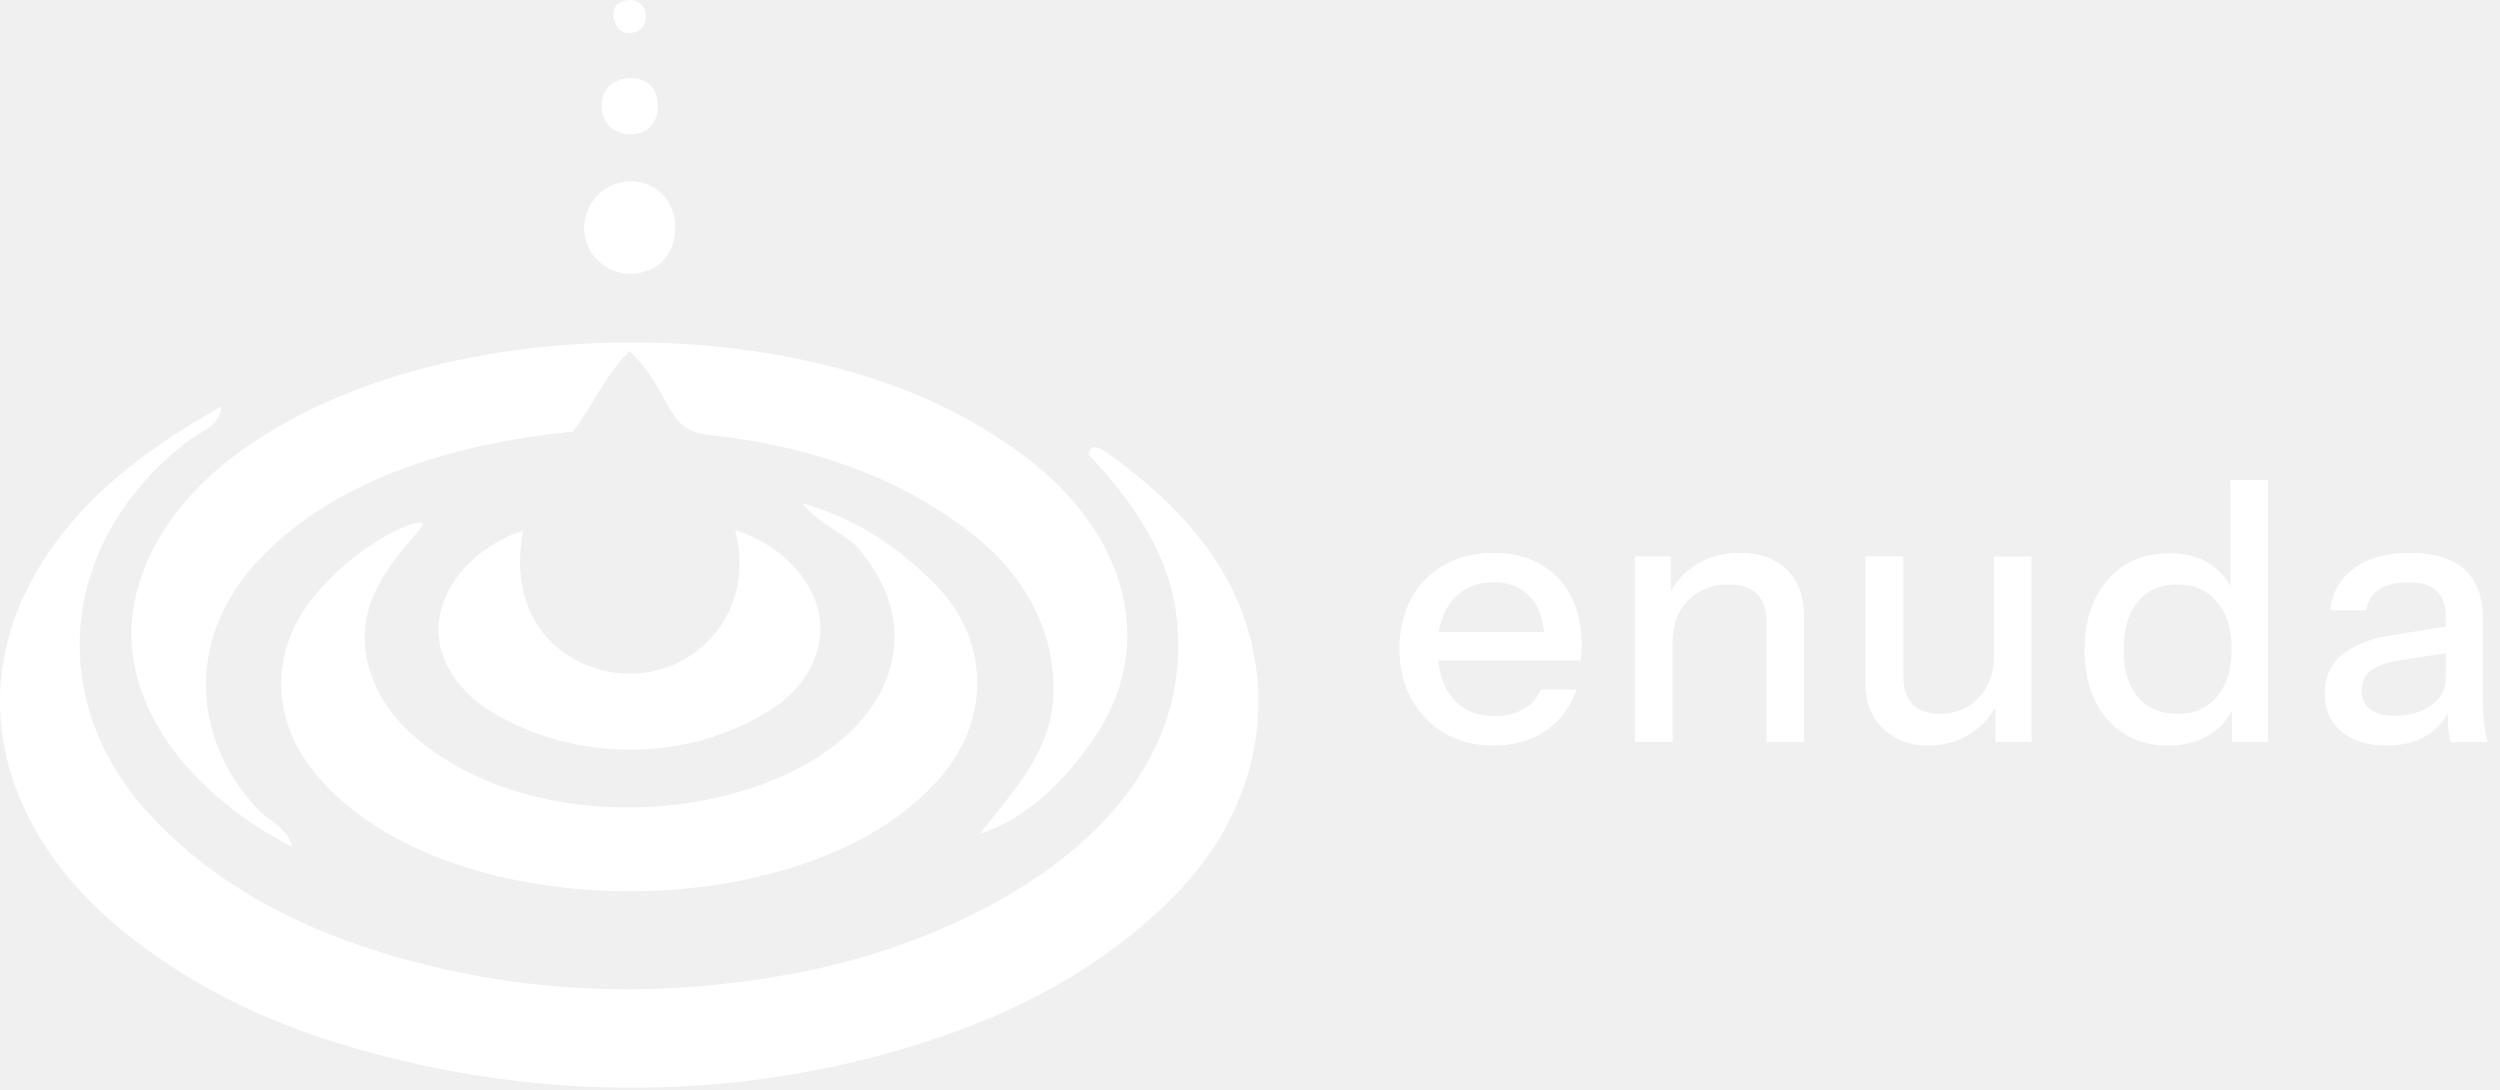
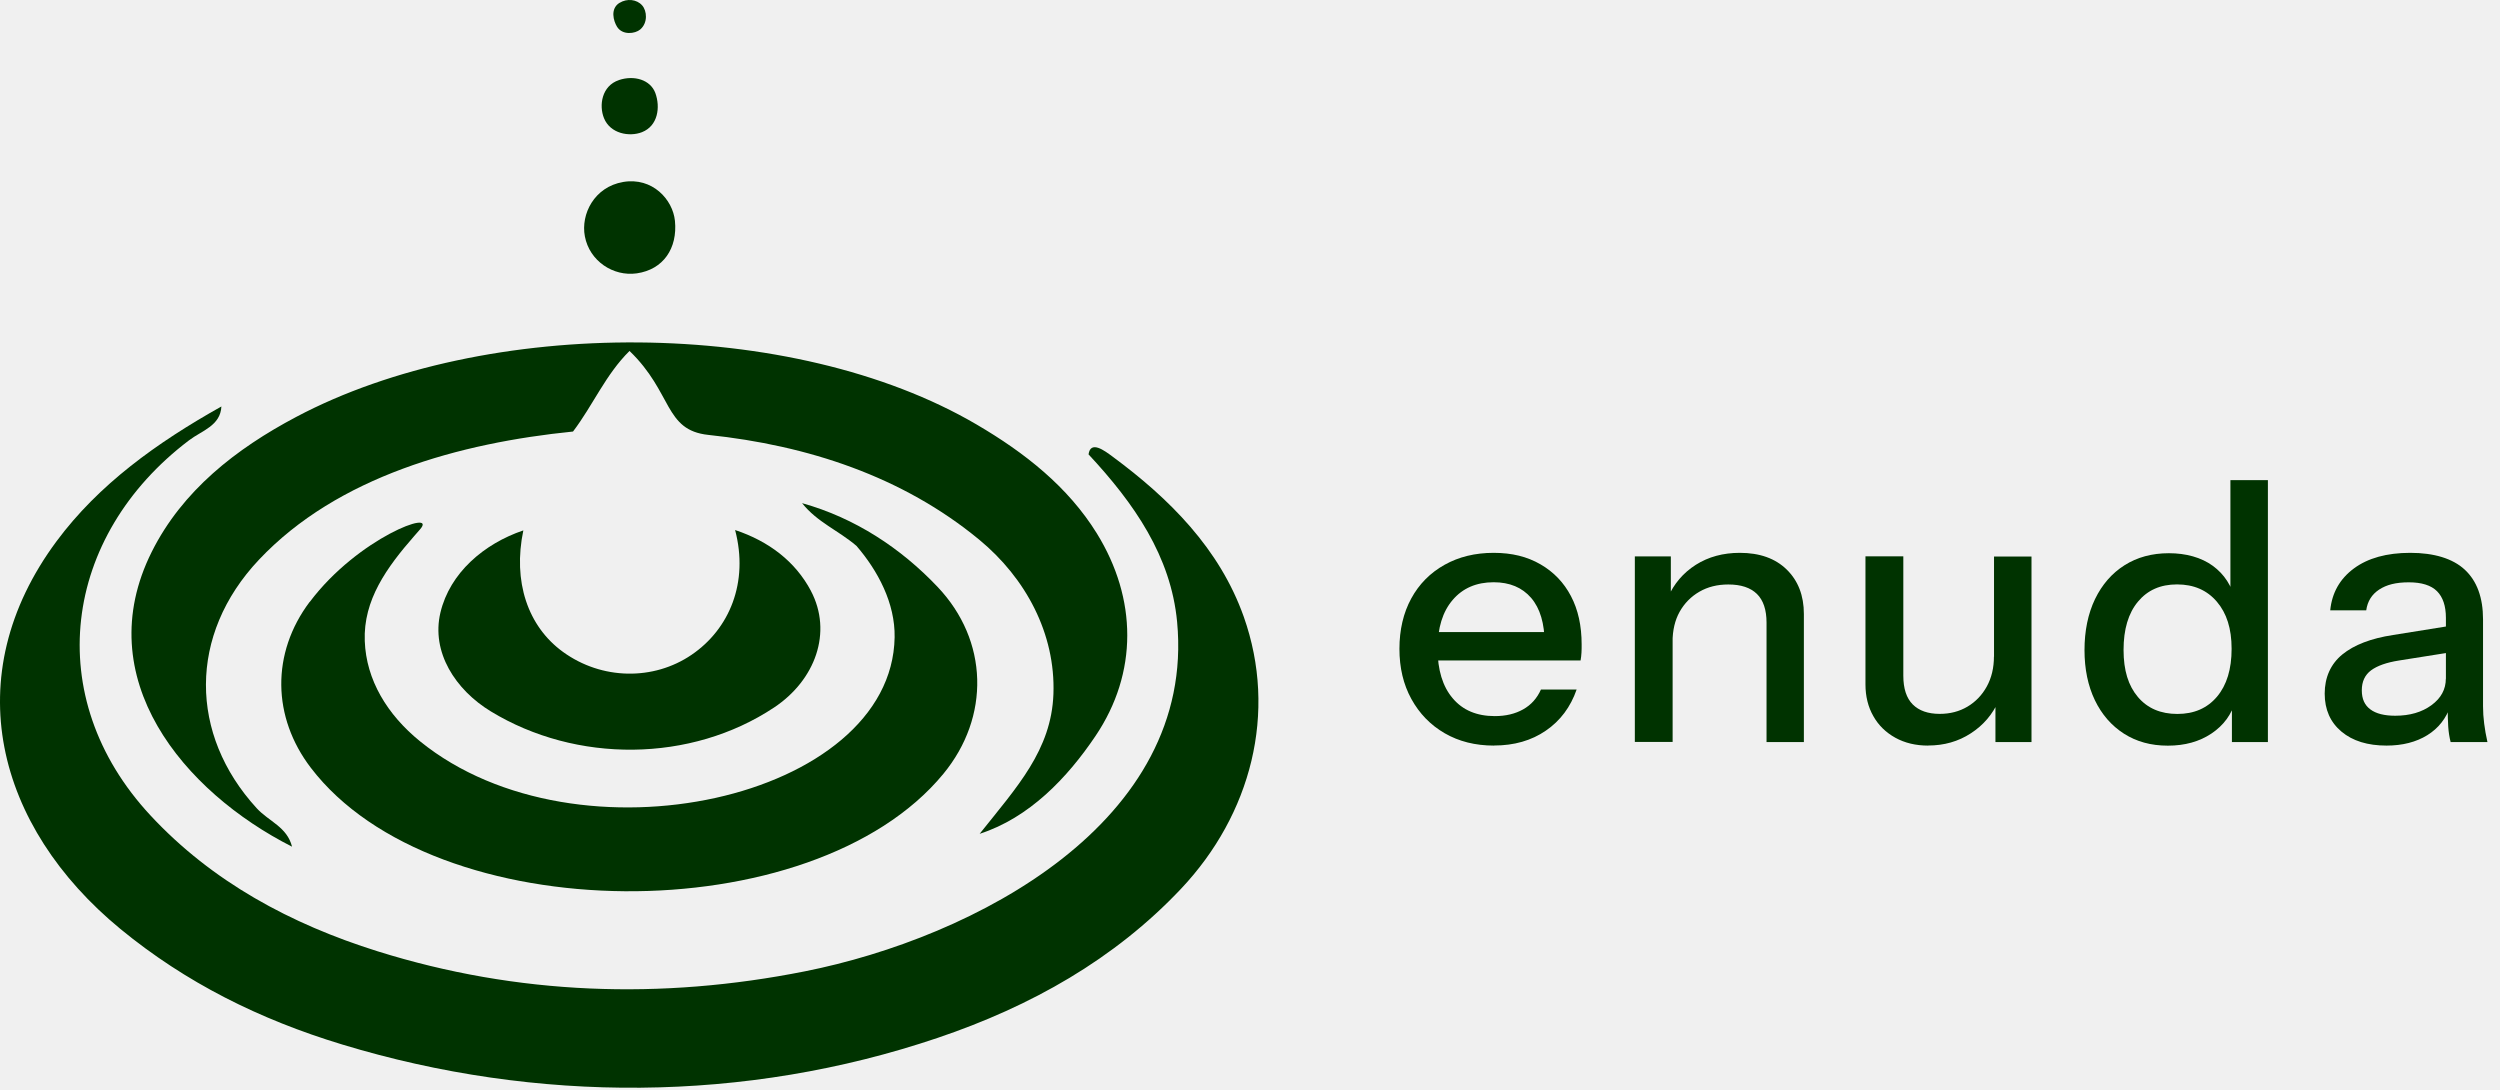
<svg xmlns="http://www.w3.org/2000/svg" width="140" height="61" viewBox="0 0 140 61" fill="none">
-   <path d="M60.957 25.453C61.066 24.635 61.858 25.239 62.31 25.574C65.474 27.912 68.299 30.72 69.652 34.542C71.55 39.91 70.063 45.613 66.136 49.774C62.419 53.713 57.751 56.349 52.509 58.121C41.74 61.763 30.044 61.796 19.17 58.494C14.527 57.086 10.396 55.024 6.741 52.02C-0.206 46.304 -2.44 37.865 3.171 30.305C5.526 27.133 8.765 24.799 12.399 22.762C12.344 23.843 11.305 24.112 10.588 24.656C3.502 30.02 2.274 39.046 8.426 45.663C11.87 49.371 16.279 51.747 21.148 53.273C28.988 55.728 37.021 55.996 45.067 54.396C54.554 52.51 66.979 46.057 65.918 34.822C65.571 31.151 63.522 28.197 60.961 25.448L60.957 25.453Z" fill="white" />
-   <path d="M17.347 33.708C20.058 30.1 24.546 28.474 23.524 29.643L23.201 30.012C21.659 31.776 20.339 33.599 20.427 35.899C20.507 38.074 21.68 40.018 23.524 41.514C32.361 48.684 49.949 44.737 50.099 35.69C50.133 33.779 49.161 31.96 47.962 30.569C46.923 29.685 45.775 29.253 44.916 28.176C47.887 29.006 50.447 30.699 52.496 32.857C55.367 35.874 55.455 40.148 52.827 43.337C45.519 52.213 24.349 52.104 17.401 42.989C15.248 40.165 15.176 36.587 17.343 33.703L17.347 33.708Z" fill="white" />
-   <path d="M45.407 33.083C46.639 35.413 45.65 38.091 43.349 39.62C38.694 42.713 32.27 42.755 27.48 39.834C25.506 38.631 24.136 36.524 24.664 34.303C25.192 32.082 27.103 30.448 29.307 29.702C28.708 32.564 29.554 35.078 31.528 36.507C33.703 38.083 36.598 38.12 38.727 36.67C40.856 35.221 41.937 32.61 41.166 29.681C43.064 30.314 44.539 31.445 45.411 33.087L45.407 33.083Z" fill="white" />
-   <path d="M34.893 10.191C36.535 9.91 37.679 11.176 37.797 12.37C37.948 13.9 37.151 15.094 35.66 15.308C34.34 15.496 33.011 14.616 32.752 13.233C32.517 11.997 33.275 10.468 34.897 10.191H34.893Z" fill="white" />
-   <path d="M34.658 4.484C35.517 4.195 36.427 4.471 36.699 5.209C36.988 6.001 36.85 7.052 35.945 7.404C35.237 7.677 34.176 7.484 33.825 6.621C33.531 5.904 33.695 4.806 34.663 4.484H34.658Z" fill="white" />
-   <path d="M34.691 0.163C35.115 -0.101 35.66 -0.038 35.961 0.302C36.229 0.603 36.292 1.278 35.852 1.651C35.567 1.894 34.855 1.986 34.553 1.496C34.356 1.177 34.159 0.494 34.691 0.159V0.163Z" fill="white" />
-   <path d="M35.257 19.649C33.912 20.977 33.217 22.678 32.089 24.166C25.749 24.807 18.906 26.676 14.502 31.344C10.538 35.547 10.592 41.129 14.372 45.257C15.059 46.007 16.074 46.3 16.354 47.414C10.278 44.335 4.961 37.982 8.497 30.904C10.211 27.477 13.211 25.134 16.585 23.349C27.224 17.709 44.367 17.721 54.697 23.776C57.4 25.36 59.809 27.263 61.422 29.869C63.681 33.523 63.735 37.676 61.347 41.217C59.771 43.559 57.638 45.797 54.86 46.694C56.947 44.071 58.879 42.009 58.992 38.862C59.113 35.484 57.441 32.371 54.835 30.221C50.536 26.676 45.222 24.941 39.67 24.355C37.181 24.091 37.684 21.995 35.253 19.653L35.257 19.649Z" fill="white" />
-   <path d="M83.665 41.753C82.617 41.753 81.7 41.523 80.903 41.062C80.107 40.601 79.487 39.96 79.039 39.147C78.59 38.334 78.368 37.395 78.368 36.335C78.368 35.275 78.59 34.319 79.03 33.515C79.47 32.706 80.095 32.078 80.895 31.629C81.695 31.181 82.613 30.959 83.644 30.959C84.675 30.959 85.521 31.172 86.263 31.6C87.005 32.027 87.575 32.622 87.973 33.381C88.375 34.144 88.572 35.044 88.572 36.092C88.572 36.255 88.572 36.406 88.563 36.549C88.555 36.691 88.538 36.838 88.513 36.985H79.793V35.396H87.026L86.498 36.029C86.498 34.914 86.246 34.068 85.743 33.481C85.24 32.899 84.541 32.606 83.644 32.606C82.68 32.606 81.913 32.937 81.352 33.594C80.786 34.252 80.505 35.166 80.505 36.335C80.505 37.504 80.786 38.443 81.352 39.105C81.913 39.771 82.701 40.102 83.707 40.102C84.319 40.102 84.847 39.977 85.295 39.725C85.743 39.474 86.074 39.105 86.292 38.615H88.291C87.952 39.591 87.378 40.362 86.569 40.915C85.76 41.472 84.792 41.749 83.665 41.749V41.753Z" fill="white" />
-   <path d="M91.551 41.552V31.16H93.567V33.603H93.667V41.548H91.547L91.551 41.552ZM98.926 41.552V34.868C98.926 34.148 98.746 33.611 98.386 33.259C98.025 32.907 97.493 32.731 96.785 32.731C96.173 32.731 95.632 32.865 95.163 33.138C94.694 33.41 94.329 33.783 94.061 34.257C93.797 34.73 93.663 35.296 93.663 35.95L93.399 33.465C93.739 32.689 94.262 32.078 94.966 31.629C95.674 31.181 96.496 30.959 97.43 30.959C98.545 30.959 99.421 31.273 100.058 31.897C100.695 32.522 101.017 33.352 101.017 34.382V41.556H98.918L98.926 41.552Z" fill="white" />
-   <path d="M107.973 41.753C107.282 41.753 106.67 41.607 106.138 41.313C105.61 41.02 105.195 40.618 104.906 40.102C104.613 39.587 104.466 38.996 104.466 38.33V31.156H106.586V37.839C106.586 38.56 106.762 39.096 107.114 39.449C107.466 39.8 107.969 39.977 108.623 39.977C109.205 39.977 109.725 39.842 110.182 39.57C110.638 39.298 110.999 38.92 111.263 38.439C111.527 37.957 111.661 37.395 111.661 36.758L111.925 39.243C111.585 40.006 111.066 40.614 110.366 41.066C109.666 41.523 108.87 41.749 107.973 41.749V41.753ZM111.745 41.552V39.109H111.665V31.164H113.764V41.556H111.749L111.745 41.552Z" fill="white" />
-   <path d="M124.987 41.552V39.168L125.192 39.231C124.974 40.006 124.526 40.618 123.847 41.074C123.168 41.531 122.351 41.757 121.4 41.757C120.448 41.757 119.644 41.531 118.944 41.087C118.244 40.639 117.7 40.014 117.314 39.214C116.929 38.413 116.732 37.475 116.732 36.402C116.732 35.329 116.929 34.365 117.322 33.548C117.716 32.735 118.265 32.103 118.973 31.654C119.682 31.206 120.507 30.98 121.458 30.98C122.41 30.98 123.269 31.214 123.914 31.684C124.559 32.153 124.982 32.807 125.188 33.649L124.903 33.691V26.886H127.002V41.556H124.987V41.552ZM121.932 39.981C122.871 39.981 123.608 39.658 124.153 39.013C124.698 38.367 124.97 37.475 124.97 36.335C124.97 35.195 124.693 34.34 124.144 33.695C123.595 33.05 122.85 32.727 121.915 32.727C120.981 32.727 120.26 33.05 119.724 33.695C119.187 34.34 118.919 35.241 118.919 36.394C118.919 37.546 119.187 38.401 119.724 39.034C120.26 39.666 120.997 39.981 121.936 39.981H121.932Z" fill="white" />
-   <path d="M133.648 41.753C132.588 41.753 131.746 41.493 131.122 40.97C130.497 40.446 130.183 39.738 130.183 38.841C130.183 37.944 130.514 37.186 131.172 36.649C131.83 36.113 132.777 35.748 134.013 35.56L137.436 35.011V36.498L134.34 36.989C133.648 37.098 133.129 37.282 132.781 37.538C132.433 37.797 132.261 38.17 132.261 38.657C132.261 39.143 132.421 39.49 132.739 39.725C133.057 39.964 133.523 40.081 134.134 40.081C134.947 40.081 135.626 39.884 136.163 39.49C136.699 39.096 136.967 38.602 136.967 38.003L137.231 39.511C136.988 40.232 136.552 40.785 135.928 41.171C135.304 41.556 134.541 41.753 133.644 41.753H133.648ZM137.235 41.552C137.168 41.292 137.122 41.007 137.101 40.697C137.08 40.383 137.072 40.006 137.072 39.557H136.971V34.604C136.971 33.938 136.804 33.44 136.473 33.108C136.142 32.777 135.614 32.61 134.893 32.61C134.172 32.61 133.648 32.744 133.233 33.016C132.819 33.289 132.58 33.674 132.509 34.177H130.493C130.589 33.201 131.029 32.417 131.817 31.834C132.605 31.252 133.657 30.959 134.977 30.959C136.297 30.959 137.353 31.273 138.032 31.906C138.71 32.538 139.05 33.465 139.05 34.688V39.557C139.05 39.872 139.071 40.19 139.113 40.517C139.155 40.844 139.213 41.188 139.297 41.556H137.24L137.235 41.552Z" fill="white" />
+   <path d="M60.957 25.453C61.066 24.635 61.858 25.239 62.31 25.574C65.474 27.912 68.299 30.72 69.652 34.542C71.55 39.91 70.063 45.613 66.136 49.774C62.419 53.713 57.751 56.349 52.509 58.121C41.74 61.763 30.044 61.796 19.17 58.494C14.527 57.086 10.396 55.024 6.741 52.02C-0.206 46.304 -2.44 37.865 3.171 30.305C5.526 27.133 8.765 24.799 12.399 22.762C12.344 23.843 11.305 24.112 10.588 24.656C3.502 30.02 2.274 39.046 8.426 45.663C11.87 49.371 16.279 51.747 21.148 53.273C28.988 55.728 37.021 55.996 45.067 54.396C54.554 52.51 66.979 46.057 65.918 34.822C65.571 31.151 63.522 28.197 60.961 25.448L60.957 25.453Z" fill="#003300" />
+   <path d="M17.347 33.708C20.058 30.1 24.546 28.474 23.524 29.643L23.201 30.012C21.659 31.776 20.339 33.599 20.427 35.899C20.507 38.074 21.68 40.018 23.524 41.514C32.361 48.684 49.949 44.737 50.099 35.69C50.133 33.779 49.161 31.96 47.962 30.569C46.923 29.685 45.775 29.253 44.916 28.176C47.887 29.006 50.447 30.699 52.496 32.857C55.367 35.874 55.455 40.148 52.827 43.337C45.519 52.213 24.349 52.104 17.401 42.989C15.248 40.165 15.176 36.587 17.343 33.703L17.347 33.708Z" fill="#003300" />
+   <path d="M45.407 33.083C46.639 35.413 45.65 38.091 43.349 39.62C38.694 42.713 32.27 42.755 27.48 39.834C25.506 38.631 24.136 36.524 24.664 34.303C25.192 32.082 27.103 30.448 29.307 29.702C28.708 32.564 29.554 35.078 31.528 36.507C33.703 38.083 36.598 38.12 38.727 36.67C40.856 35.221 41.937 32.61 41.166 29.681C43.064 30.314 44.539 31.445 45.411 33.087L45.407 33.083Z" fill="#003300" />
+   <path d="M34.893 10.191C36.535 9.91 37.679 11.176 37.797 12.37C37.948 13.9 37.151 15.094 35.66 15.308C34.34 15.496 33.011 14.616 32.752 13.233C32.517 11.997 33.275 10.468 34.897 10.191H34.893Z" fill="#003300" />
+   <path d="M34.658 4.484C35.517 4.195 36.427 4.471 36.699 5.209C36.988 6.001 36.85 7.052 35.945 7.404C35.237 7.677 34.176 7.484 33.825 6.621C33.531 5.904 33.695 4.806 34.663 4.484H34.658Z" fill="#003300" />
+   <path d="M34.691 0.163C35.115 -0.101 35.66 -0.038 35.961 0.302C36.229 0.603 36.292 1.278 35.852 1.651C35.567 1.894 34.855 1.986 34.553 1.496C34.356 1.177 34.159 0.494 34.691 0.159V0.163Z" fill="#003300" />
+   <path d="M35.257 19.649C33.912 20.977 33.217 22.678 32.089 24.166C25.749 24.807 18.906 26.676 14.502 31.344C10.538 35.547 10.592 41.129 14.372 45.257C15.059 46.007 16.074 46.3 16.354 47.414C10.278 44.335 4.961 37.982 8.497 30.904C10.211 27.477 13.211 25.134 16.585 23.349C27.224 17.709 44.367 17.721 54.697 23.776C57.4 25.36 59.809 27.263 61.422 29.869C63.681 33.523 63.735 37.676 61.347 41.217C59.771 43.559 57.638 45.797 54.86 46.694C56.947 44.071 58.879 42.009 58.992 38.862C59.113 35.484 57.441 32.371 54.835 30.221C50.536 26.676 45.222 24.941 39.67 24.355C37.181 24.091 37.684 21.995 35.253 19.653L35.257 19.649Z" fill="#003300" />
+   <path d="M83.665 41.753C82.617 41.753 81.7 41.523 80.903 41.062C80.107 40.601 79.487 39.96 79.039 39.147C78.59 38.334 78.368 37.395 78.368 36.335C78.368 35.275 78.59 34.319 79.03 33.515C79.47 32.706 80.095 32.078 80.895 31.629C81.695 31.181 82.613 30.959 83.644 30.959C84.675 30.959 85.521 31.172 86.263 31.6C87.005 32.027 87.575 32.622 87.973 33.381C88.375 34.144 88.572 35.044 88.572 36.092C88.572 36.255 88.572 36.406 88.563 36.549C88.555 36.691 88.538 36.838 88.513 36.985H79.793V35.396H87.026L86.498 36.029C86.498 34.914 86.246 34.068 85.743 33.481C85.24 32.899 84.541 32.606 83.644 32.606C82.68 32.606 81.913 32.937 81.352 33.594C80.786 34.252 80.505 35.166 80.505 36.335C80.505 37.504 80.786 38.443 81.352 39.105C81.913 39.771 82.701 40.102 83.707 40.102C84.319 40.102 84.847 39.977 85.295 39.725C85.743 39.474 86.074 39.105 86.292 38.615H88.291C87.952 39.591 87.378 40.362 86.569 40.915C85.76 41.472 84.792 41.749 83.665 41.749V41.753Z" fill="#003300" />
+   <path d="M91.551 41.552V31.16H93.567V33.603H93.667V41.548H91.547L91.551 41.552ZM98.926 41.552V34.868C98.926 34.148 98.746 33.611 98.386 33.259C98.025 32.907 97.493 32.731 96.785 32.731C96.173 32.731 95.632 32.865 95.163 33.138C94.694 33.41 94.329 33.783 94.061 34.257C93.797 34.73 93.663 35.296 93.663 35.95L93.399 33.465C93.739 32.689 94.262 32.078 94.966 31.629C95.674 31.181 96.496 30.959 97.43 30.959C98.545 30.959 99.421 31.273 100.058 31.897C100.695 32.522 101.017 33.352 101.017 34.382V41.556H98.918L98.926 41.552Z" fill="#003300" />
+   <path d="M107.973 41.753C107.282 41.753 106.67 41.607 106.138 41.313C105.61 41.02 105.195 40.618 104.906 40.102C104.613 39.587 104.466 38.996 104.466 38.33V31.156H106.586V37.839C106.586 38.56 106.762 39.096 107.114 39.449C107.466 39.8 107.969 39.977 108.623 39.977C109.205 39.977 109.725 39.842 110.182 39.57C110.638 39.298 110.999 38.92 111.263 38.439C111.527 37.957 111.661 37.395 111.661 36.758L111.925 39.243C111.585 40.006 111.066 40.614 110.366 41.066C109.666 41.523 108.87 41.749 107.973 41.749V41.753ZM111.745 41.552V39.109H111.665V31.164H113.764V41.556H111.749L111.745 41.552Z" fill="#003300" />
+   <path d="M124.987 41.552V39.168L125.192 39.231C124.974 40.006 124.526 40.618 123.847 41.074C123.168 41.531 122.351 41.757 121.4 41.757C120.448 41.757 119.644 41.531 118.944 41.087C118.244 40.639 117.7 40.014 117.314 39.214C116.929 38.413 116.732 37.475 116.732 36.402C116.732 35.329 116.929 34.365 117.322 33.548C117.716 32.735 118.265 32.103 118.973 31.654C119.682 31.206 120.507 30.98 121.458 30.98C122.41 30.98 123.269 31.214 123.914 31.684C124.559 32.153 124.982 32.807 125.188 33.649L124.903 33.691V26.886H127.002V41.556H124.987V41.552ZM121.932 39.981C122.871 39.981 123.608 39.658 124.153 39.013C124.698 38.367 124.97 37.475 124.97 36.335C124.97 35.195 124.693 34.34 124.144 33.695C123.595 33.05 122.85 32.727 121.915 32.727C120.981 32.727 120.26 33.05 119.724 33.695C119.187 34.34 118.919 35.241 118.919 36.394C118.919 37.546 119.187 38.401 119.724 39.034C120.26 39.666 120.997 39.981 121.936 39.981H121.932Z" fill="#003300" />
+   <path d="M133.648 41.753C132.588 41.753 131.746 41.493 131.122 40.97C130.497 40.446 130.183 39.738 130.183 38.841C130.183 37.944 130.514 37.186 131.172 36.649C131.83 36.113 132.777 35.748 134.013 35.56L137.436 35.011V36.498L134.34 36.989C133.648 37.098 133.129 37.282 132.781 37.538C132.433 37.797 132.261 38.17 132.261 38.657C132.261 39.143 132.421 39.49 132.739 39.725C133.057 39.964 133.523 40.081 134.134 40.081C134.947 40.081 135.626 39.884 136.163 39.49C136.699 39.096 136.967 38.602 136.967 38.003L137.231 39.511C136.988 40.232 136.552 40.785 135.928 41.171C135.304 41.556 134.541 41.753 133.644 41.753H133.648ZM137.235 41.552C137.168 41.292 137.122 41.007 137.101 40.697C137.08 40.383 137.072 40.006 137.072 39.557H136.971V34.604C136.971 33.938 136.804 33.44 136.473 33.108C136.142 32.777 135.614 32.61 134.893 32.61C134.172 32.61 133.648 32.744 133.233 33.016C132.819 33.289 132.58 33.674 132.509 34.177H130.493C130.589 33.201 131.029 32.417 131.817 31.834C132.605 31.252 133.657 30.959 134.977 30.959C136.297 30.959 137.353 31.273 138.032 31.906C138.71 32.538 139.05 33.465 139.05 34.688V39.557C139.05 39.872 139.071 40.19 139.113 40.517C139.155 40.844 139.213 41.188 139.297 41.556H137.24L137.235 41.552Z" fill="#003300" />
</svg>
